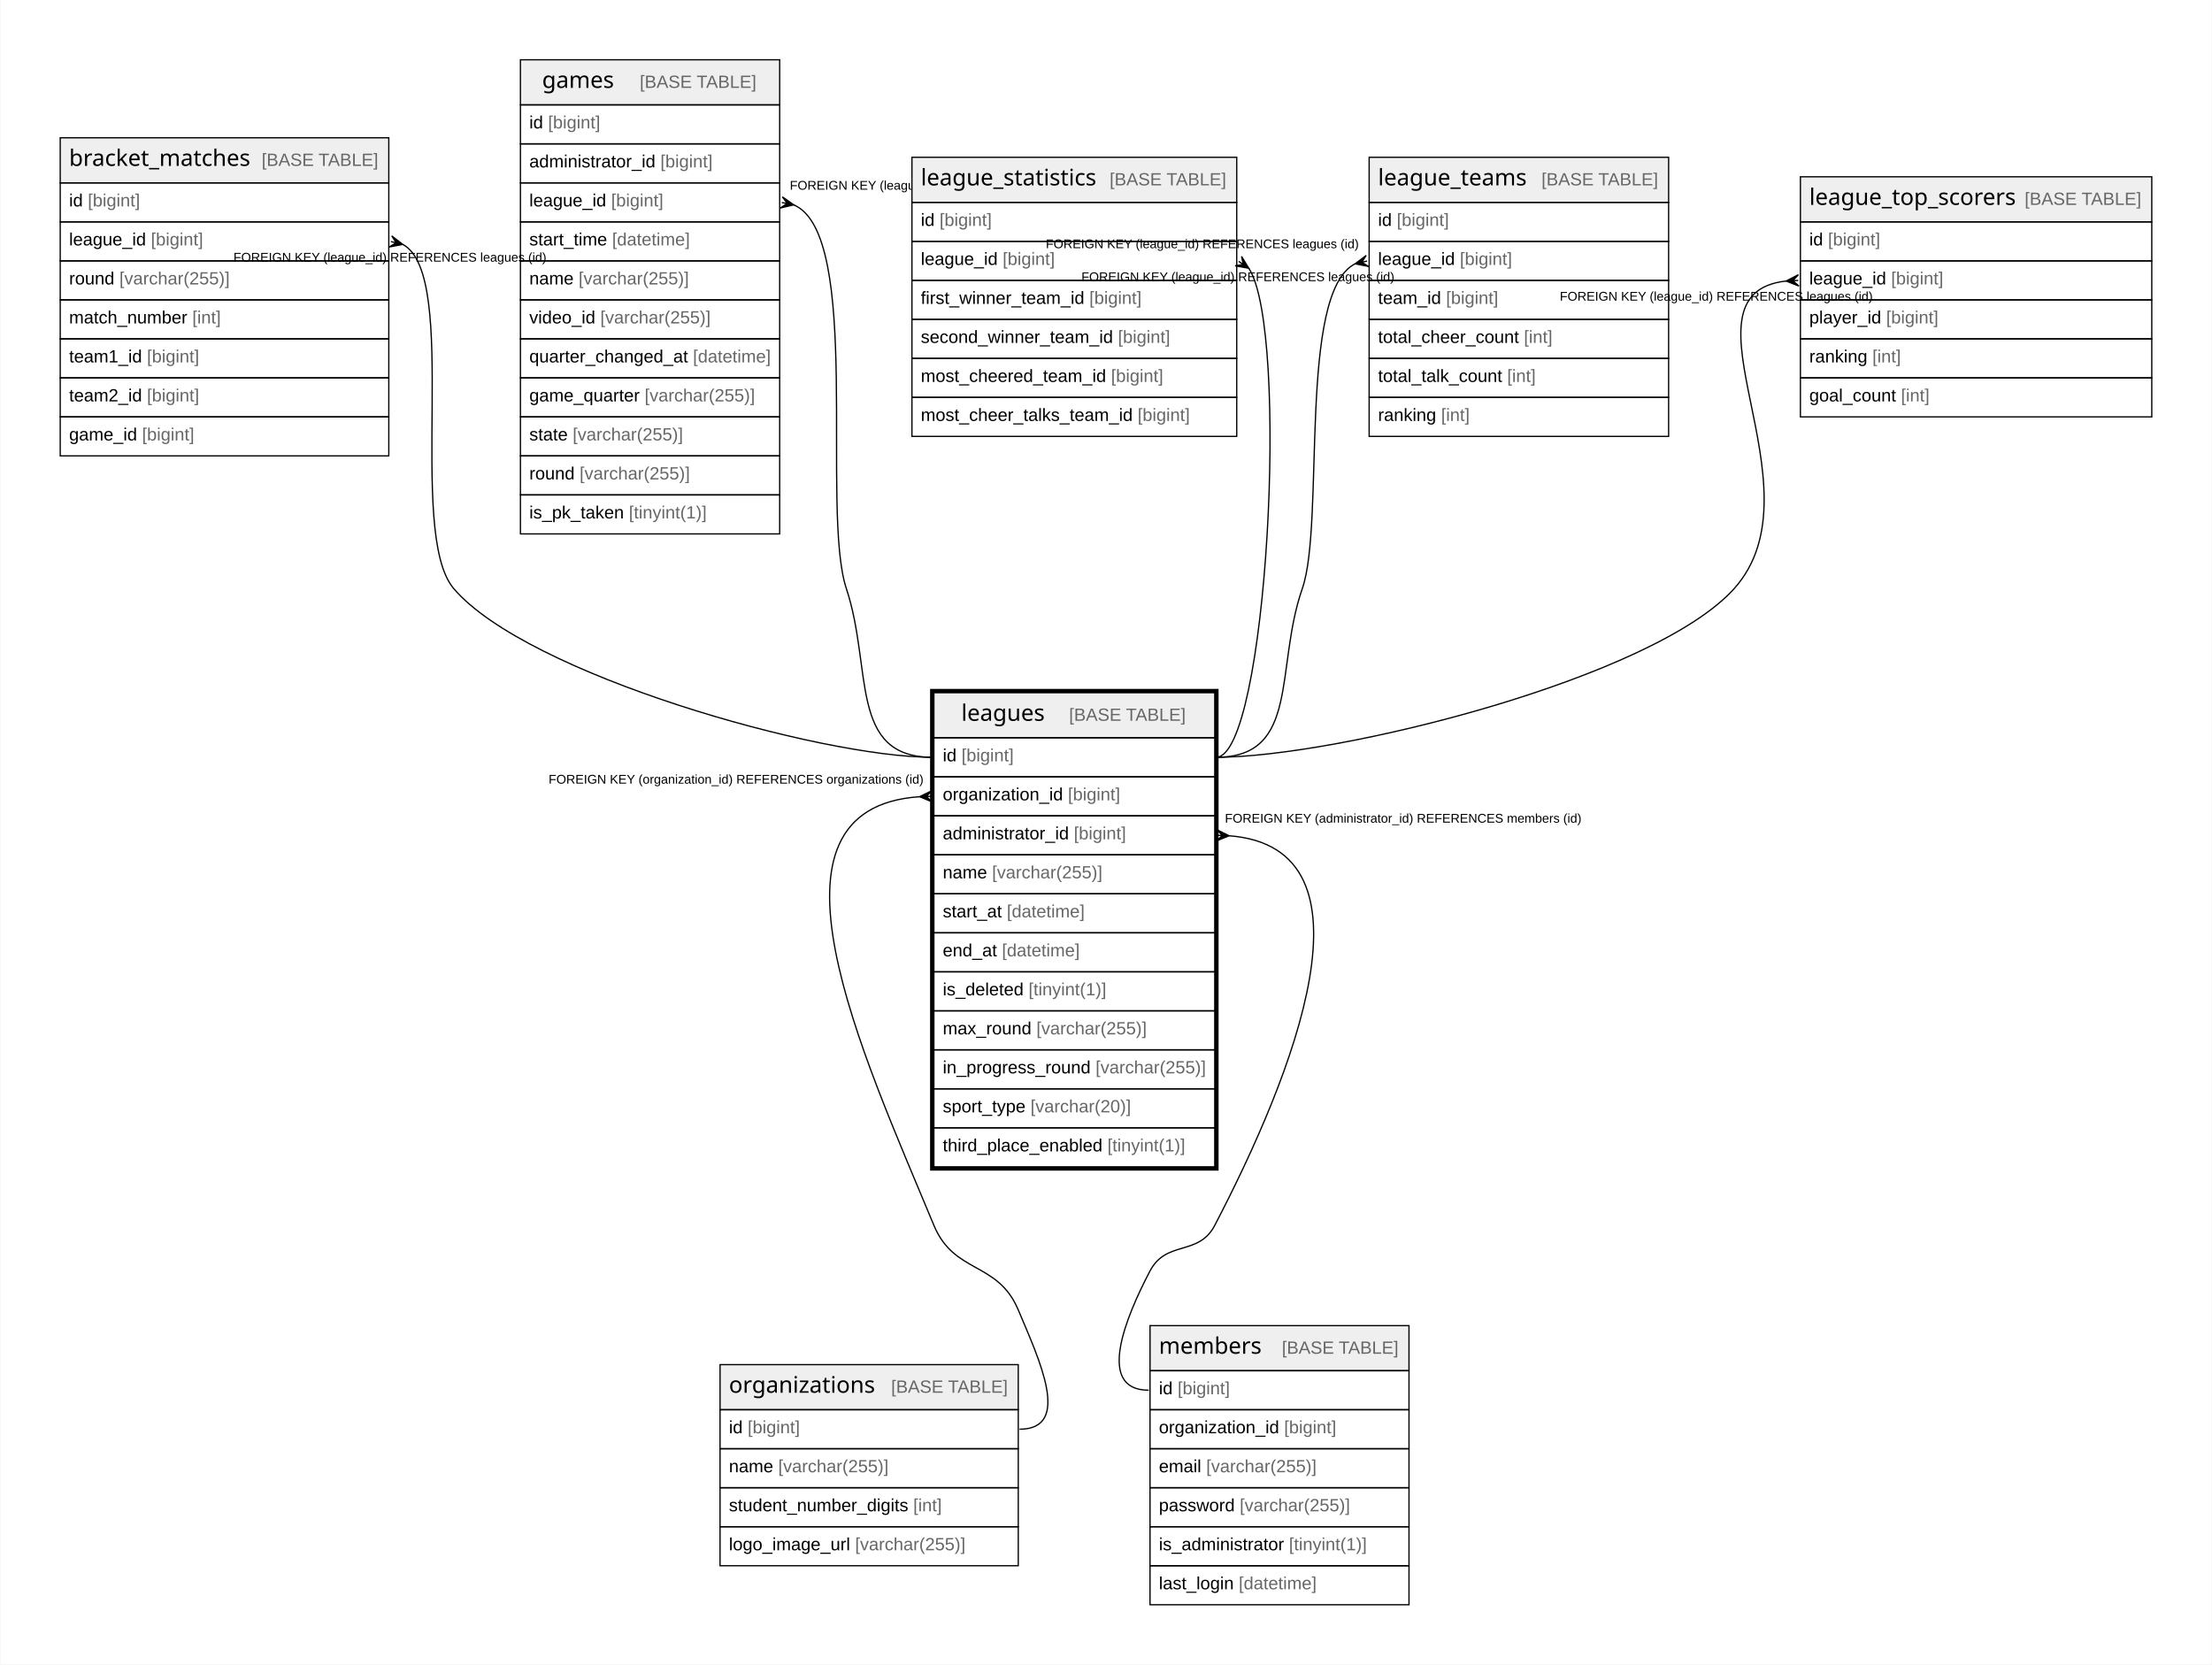
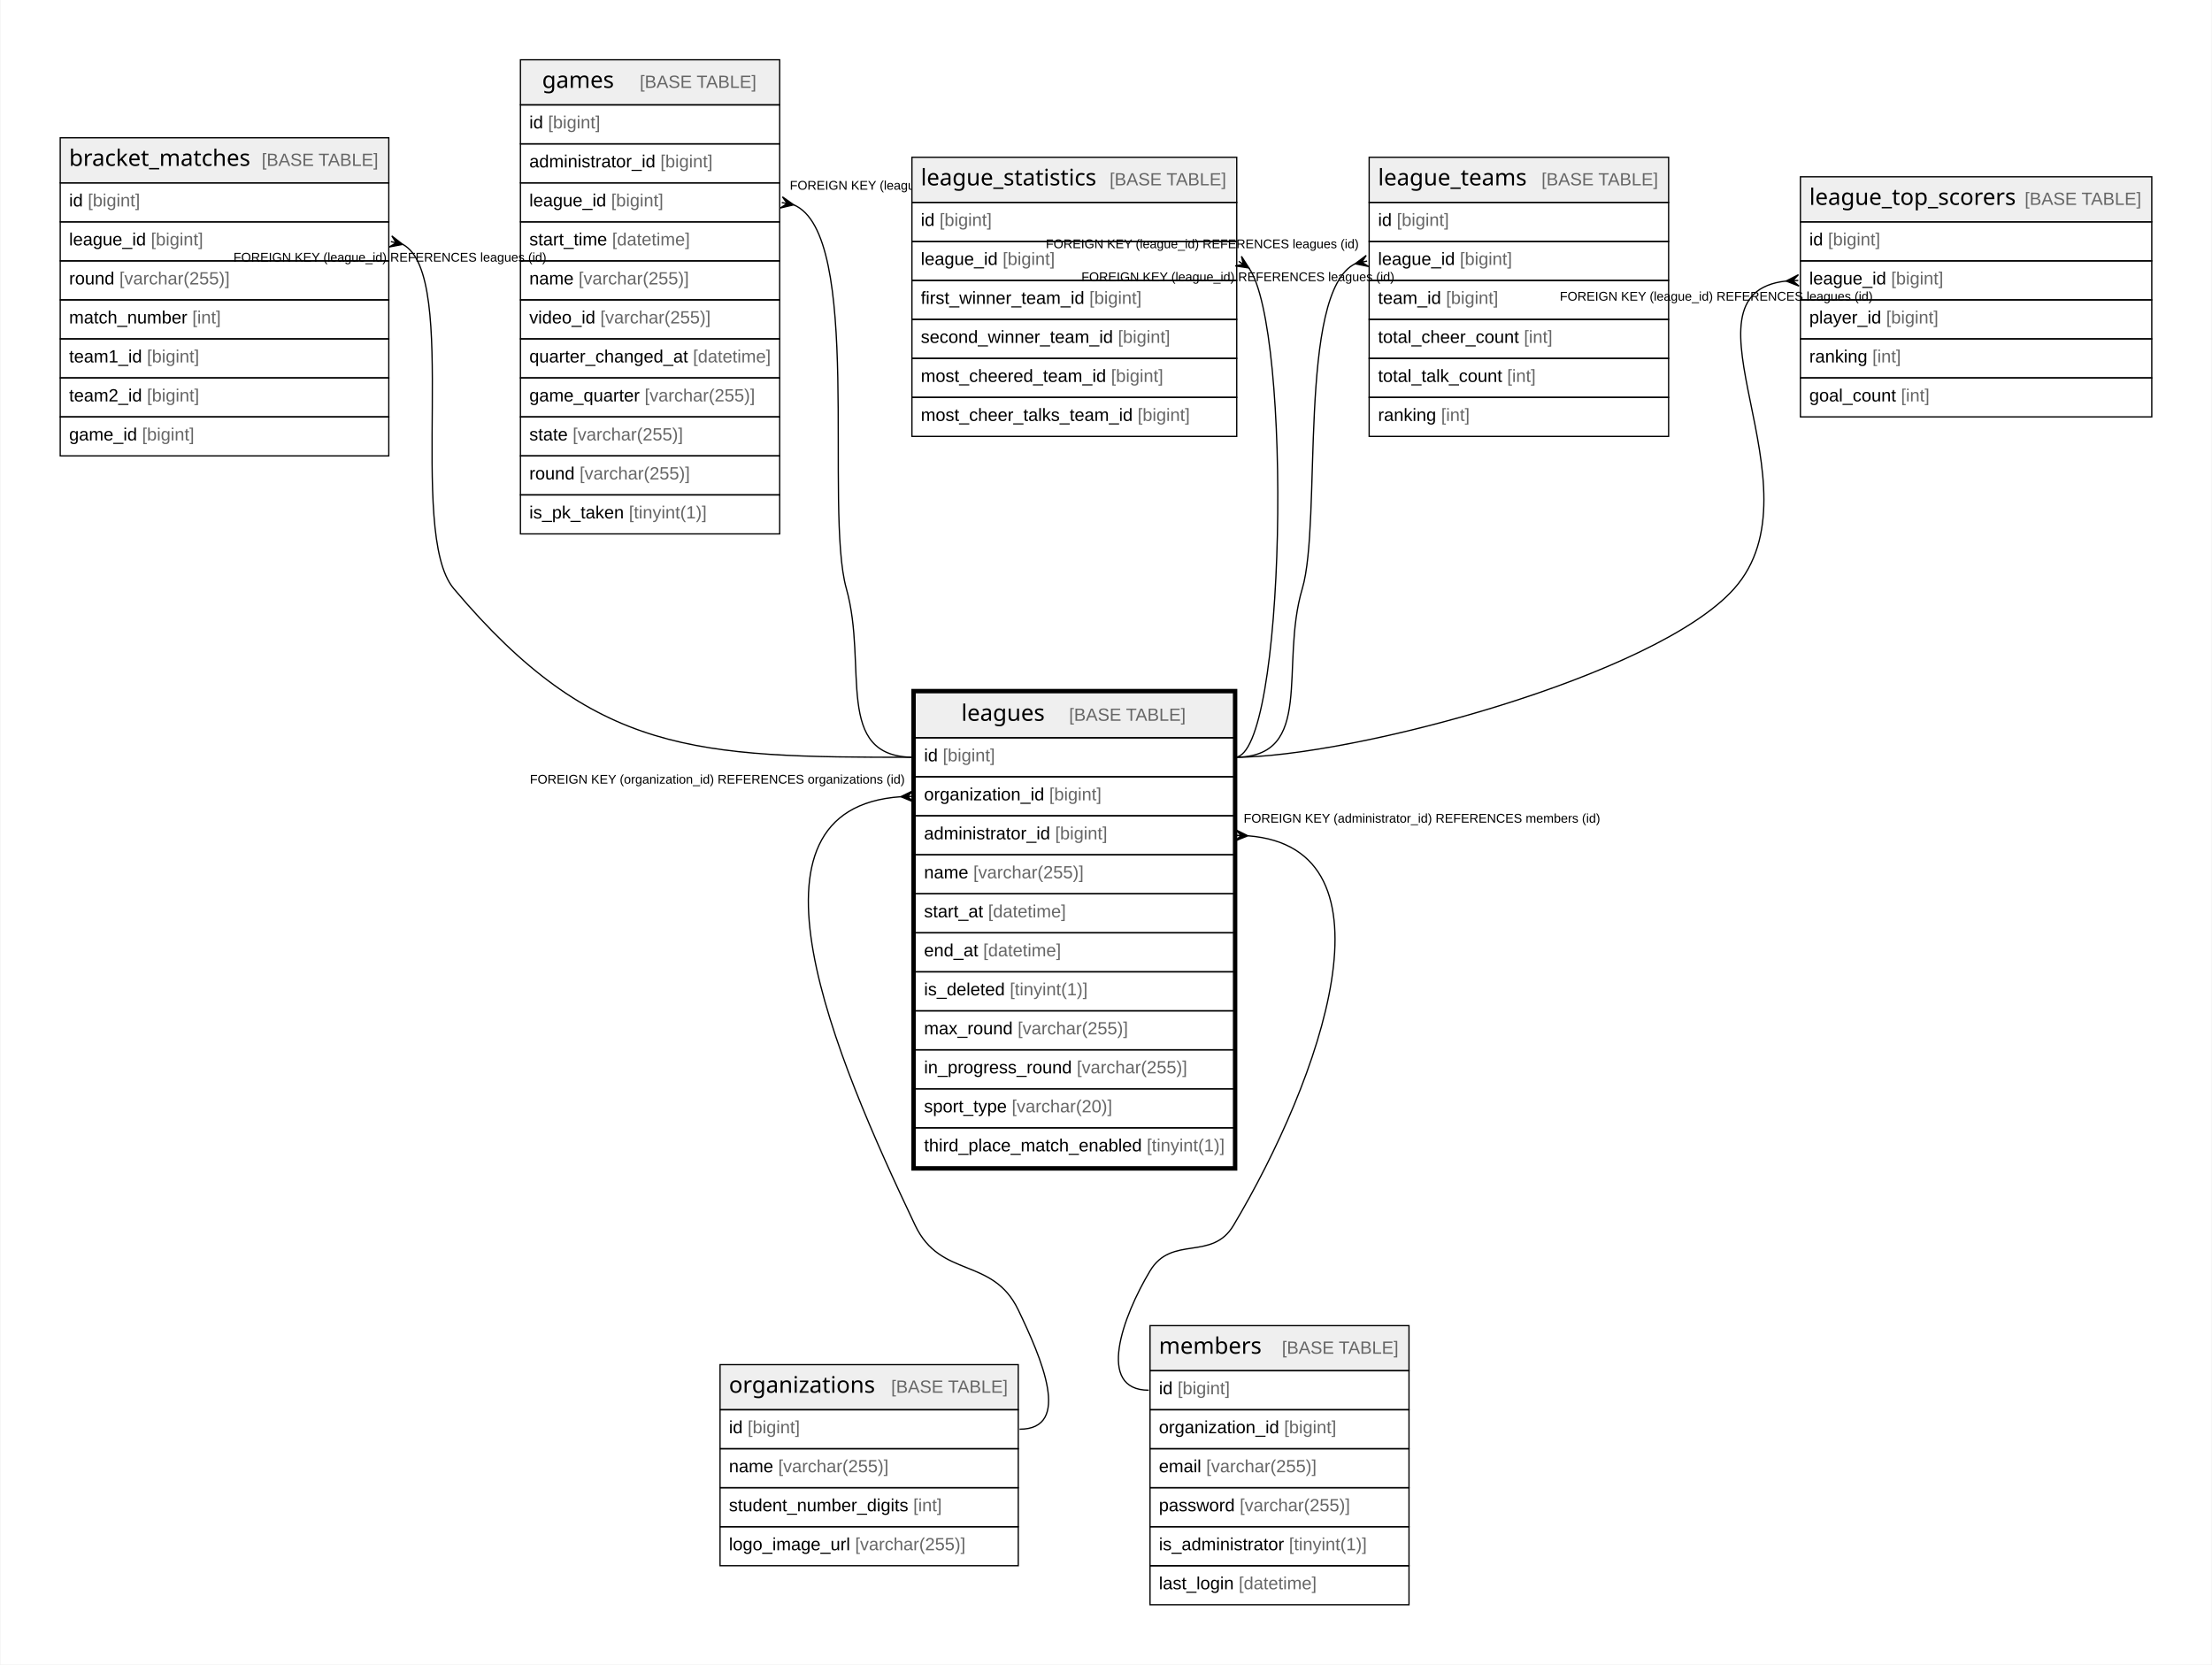
<svg xmlns="http://www.w3.org/2000/svg" width="1746pt" height="1314pt" viewBox="0.00 0.00 1745.83 1314.40">
  <g id="graph0" class="graph" transform="scale(1 1) rotate(0) translate(4 1310.4)">
    <polygon fill="white" stroke="none" points="-4,4 -4,-1310.4 1741.83,-1310.4 1741.83,4 -4,4" />
    <g id="node1" class="node">
-       <polygon fill="#efefef" stroke="none" points="733.02,-727.8 733.02,-763.4 954.8,-763.4 954.8,-727.8 733.02,-727.8" />
-       <polygon fill="none" stroke="black" points="733.02,-727.8 733.02,-763.4 954.8,-763.4 954.8,-727.8 733.02,-727.8" />
+       <polygon fill="#efefef" stroke="none" points="718.23,-727.8 718.23,-763.4 969.6,-763.4 969.6,-727.8 718.23,-727.8" />
+       <polygon fill="none" stroke="black" points="718.23,-727.8 718.23,-763.4 969.6,-763.4 969.6,-727.8 718.23,-727.8" />
      <text text-anchor="start" x="754.68" y="-741.2" font-family="Arial Bold" font-size="18.00">leagues</text>
      <text text-anchor="start" x="808.66" y="-741.2" font-family="Arial" font-size="14.00">    </text>
      <text text-anchor="start" x="839.77" y="-741.2" font-family="Arial" font-size="14.00" fill="#666666">[BASE TABLE]</text>
-       <polygon fill="none" stroke="black" points="733.02,-697 733.02,-727.8 954.8,-727.8 954.8,-697 733.02,-697" />
-       <text text-anchor="start" x="740.02" y="-709.2" font-family="Arial" font-size="14.00">id </text>
-       <text text-anchor="start" x="754.81" y="-709.2" font-family="Arial" font-size="14.00" fill="#666666">[bigint]</text>
-       <polygon fill="none" stroke="black" points="733.02,-666.2 733.02,-697 954.8,-697 954.8,-666.2 733.02,-666.2" />
-       <text text-anchor="start" x="740.02" y="-678.4" font-family="Arial" font-size="14.00">organization_id </text>
-       <text text-anchor="start" x="838.87" y="-678.4" font-family="Arial" font-size="14.00" fill="#666666">[bigint]</text>
-       <polygon fill="none" stroke="black" points="733.02,-635.4 733.02,-666.2 954.8,-666.2 954.8,-635.4 733.02,-635.4" />
-       <text text-anchor="start" x="740.02" y="-647.6" font-family="Arial" font-size="14.00">administrator_id </text>
-       <text text-anchor="start" x="843.51" y="-647.6" font-family="Arial" font-size="14.00" fill="#666666">[bigint]</text>
-       <polygon fill="none" stroke="black" points="733.02,-604.6 733.02,-635.4 954.8,-635.4 954.8,-604.6 733.02,-604.6" />
-       <text text-anchor="start" x="740.02" y="-616.8" font-family="Arial" font-size="14.00">name </text>
-       <text text-anchor="start" x="778.93" y="-616.8" font-family="Arial" font-size="14.00" fill="#666666">[varchar(255)]</text>
-       <polygon fill="none" stroke="black" points="733.02,-573.8 733.02,-604.6 954.8,-604.6 954.8,-573.8 733.02,-573.8" />
-       <text text-anchor="start" x="740.02" y="-586" font-family="Arial" font-size="14.00">start_at </text>
-       <text text-anchor="start" x="790.6" y="-586" font-family="Arial" font-size="14.00" fill="#666666">[datetime]</text>
-       <polygon fill="none" stroke="black" points="733.02,-543 733.02,-573.8 954.8,-573.8 954.8,-543 733.02,-543" />
-       <text text-anchor="start" x="740.02" y="-555.2" font-family="Arial" font-size="14.00">end_at </text>
-       <text text-anchor="start" x="786.73" y="-555.2" font-family="Arial" font-size="14.00" fill="#666666">[datetime]</text>
-       <polygon fill="none" stroke="black" points="733.02,-512.2 733.02,-543 954.8,-543 954.8,-512.2 733.02,-512.2" />
-       <text text-anchor="start" x="740.02" y="-524.4" font-family="Arial" font-size="14.00">is_deleted </text>
-       <text text-anchor="start" x="807.74" y="-524.4" font-family="Arial" font-size="14.00" fill="#666666">[tinyint(1)]</text>
-       <polygon fill="none" stroke="black" points="733.02,-481.4 733.02,-512.2 954.8,-512.2 954.8,-481.4 733.02,-481.4" />
-       <text text-anchor="start" x="740.02" y="-493.6" font-family="Arial" font-size="14.00">max_round </text>
-       <text text-anchor="start" x="813.95" y="-493.6" font-family="Arial" font-size="14.00" fill="#666666">[varchar(255)]</text>
-       <polygon fill="none" stroke="black" points="733.02,-450.6 733.02,-481.4 954.8,-481.4 954.8,-450.6 733.02,-450.6" />
-       <text text-anchor="start" x="740.02" y="-462.8" font-family="Arial" font-size="14.00">in_progress_round </text>
-       <text text-anchor="start" x="860.66" y="-462.8" font-family="Arial" font-size="14.00" fill="#666666">[varchar(255)]</text>
-       <polygon fill="none" stroke="black" points="733.02,-419.8 733.02,-450.6 954.8,-450.6 954.8,-419.8 733.02,-419.8" />
-       <text text-anchor="start" x="740.02" y="-432" font-family="Arial" font-size="14.00">sport_type </text>
-       <text text-anchor="start" x="809.29" y="-432" font-family="Arial" font-size="14.00" fill="#666666">[varchar(20)]</text>
-       <polygon fill="none" stroke="black" points="733.02,-389 733.02,-419.8 954.8,-419.8 954.8,-389 733.02,-389" />
-       <text text-anchor="start" x="740.02" y="-401.2" font-family="Arial" font-size="14.00">third_place_enabled </text>
-       <text text-anchor="start" x="870.02" y="-401.2" font-family="Arial" font-size="14.00" fill="#666666">[tinyint(1)]</text>
-       <polygon fill="none" stroke="black" stroke-width="3" points="731.52,-387.5 731.52,-764.9 956.3,-764.9 956.3,-387.5 731.52,-387.5" />
+       <polygon fill="none" stroke="black" points="718.23,-697 718.23,-727.8 969.6,-727.8 969.6,-697 718.23,-697" />
+       <text text-anchor="start" x="725.23" y="-709.2" font-family="Arial" font-size="14.00">id </text>
+       <text text-anchor="start" x="740.02" y="-709.2" font-family="Arial" font-size="14.00" fill="#666666">[bigint]</text>
+       <polygon fill="none" stroke="black" points="718.23,-666.2 718.23,-697 969.6,-697 969.6,-666.2 718.23,-666.2" />
+       <text text-anchor="start" x="725.23" y="-678.4" font-family="Arial" font-size="14.00">organization_id </text>
+       <text text-anchor="start" x="824.08" y="-678.4" font-family="Arial" font-size="14.00" fill="#666666">[bigint]</text>
+       <polygon fill="none" stroke="black" points="718.23,-635.4 718.23,-666.2 969.6,-666.2 969.6,-635.4 718.23,-635.4" />
+       <text text-anchor="start" x="725.23" y="-647.6" font-family="Arial" font-size="14.00">administrator_id </text>
+       <text text-anchor="start" x="828.72" y="-647.6" font-family="Arial" font-size="14.00" fill="#666666">[bigint]</text>
+       <polygon fill="none" stroke="black" points="718.23,-604.6 718.23,-635.4 969.6,-635.4 969.6,-604.6 718.23,-604.6" />
+       <text text-anchor="start" x="725.23" y="-616.8" font-family="Arial" font-size="14.00">name </text>
+       <text text-anchor="start" x="764.14" y="-616.8" font-family="Arial" font-size="14.00" fill="#666666">[varchar(255)]</text>
+       <polygon fill="none" stroke="black" points="718.23,-573.8 718.23,-604.6 969.6,-604.6 969.6,-573.8 718.23,-573.8" />
+       <text text-anchor="start" x="725.23" y="-586" font-family="Arial" font-size="14.00">start_at </text>
+       <text text-anchor="start" x="775.81" y="-586" font-family="Arial" font-size="14.00" fill="#666666">[datetime]</text>
+       <polygon fill="none" stroke="black" points="718.23,-543 718.23,-573.8 969.6,-573.8 969.6,-543 718.23,-543" />
+       <text text-anchor="start" x="725.23" y="-555.2" font-family="Arial" font-size="14.00">end_at </text>
+       <text text-anchor="start" x="771.94" y="-555.2" font-family="Arial" font-size="14.00" fill="#666666">[datetime]</text>
+       <polygon fill="none" stroke="black" points="718.23,-512.2 718.23,-543 969.6,-543 969.6,-512.2 718.23,-512.2" />
+       <text text-anchor="start" x="725.23" y="-524.4" font-family="Arial" font-size="14.00">is_deleted </text>
+       <text text-anchor="start" x="792.95" y="-524.4" font-family="Arial" font-size="14.00" fill="#666666">[tinyint(1)]</text>
+       <polygon fill="none" stroke="black" points="718.23,-481.4 718.23,-512.2 969.6,-512.2 969.6,-481.4 718.23,-481.4" />
+       <text text-anchor="start" x="725.23" y="-493.6" font-family="Arial" font-size="14.00">max_round </text>
+       <text text-anchor="start" x="799.16" y="-493.6" font-family="Arial" font-size="14.00" fill="#666666">[varchar(255)]</text>
+       <polygon fill="none" stroke="black" points="718.23,-450.6 718.23,-481.4 969.6,-481.4 969.6,-450.6 718.23,-450.6" />
+       <text text-anchor="start" x="725.23" y="-462.8" font-family="Arial" font-size="14.00">in_progress_round </text>
+       <text text-anchor="start" x="845.87" y="-462.8" font-family="Arial" font-size="14.00" fill="#666666">[varchar(255)]</text>
+       <polygon fill="none" stroke="black" points="718.23,-419.8 718.23,-450.6 969.6,-450.6 969.6,-419.8 718.23,-419.8" />
+       <text text-anchor="start" x="725.23" y="-432" font-family="Arial" font-size="14.00">sport_type </text>
+       <text text-anchor="start" x="794.49" y="-432" font-family="Arial" font-size="14.00" fill="#666666">[varchar(20)]</text>
+       <polygon fill="none" stroke="black" points="718.23,-389 718.23,-419.8 969.6,-419.8 969.6,-389 718.23,-389" />
+       <text text-anchor="start" x="725.23" y="-401.2" font-family="Arial" font-size="14.00">third_place_match_enabled </text>
+       <text text-anchor="start" x="901.13" y="-401.2" font-family="Arial" font-size="14.00" fill="#666666">[tinyint(1)]</text>
+       <polygon fill="none" stroke="black" stroke-width="3" points="716.73,-387.5 716.73,-764.9 971.1,-764.9 971.1,-387.5 716.73,-387.5" />
    </g>
    <g id="node7" class="node">
      <polygon fill="#efefef" stroke="none" points="564.18,-197.2 564.18,-232.8 799.64,-232.8 799.64,-197.2 564.18,-197.2" />
      <polygon fill="none" stroke="black" points="564.18,-197.2 564.18,-232.8 799.64,-232.8 799.64,-197.2 564.18,-197.2" />
      <text text-anchor="start" x="571.18" y="-210.6" font-family="Arial Bold" font-size="18.00">organizations</text>
      <text text-anchor="start" x="668.15" y="-210.6" font-family="Arial" font-size="14.00">    </text>
      <text text-anchor="start" x="699.27" y="-210.6" font-family="Arial" font-size="14.00" fill="#666666">[BASE TABLE]</text>
      <polygon fill="none" stroke="black" points="564.18,-166.4 564.18,-197.2 799.64,-197.2 799.64,-166.4 564.18,-166.4" />
      <text text-anchor="start" x="571.18" y="-178.6" font-family="Arial" font-size="14.00">id </text>
      <text text-anchor="start" x="585.97" y="-178.6" font-family="Arial" font-size="14.00" fill="#666666">[bigint]</text>
      <polygon fill="none" stroke="black" points="564.18,-135.6 564.18,-166.4 799.64,-166.4 799.64,-135.6 564.18,-135.6" />
      <text text-anchor="start" x="571.18" y="-147.8" font-family="Arial" font-size="14.00">name </text>
      <text text-anchor="start" x="610.09" y="-147.8" font-family="Arial" font-size="14.00" fill="#666666">[varchar(255)]</text>
      <polygon fill="none" stroke="black" points="564.18,-104.8 564.18,-135.6 799.64,-135.6 799.64,-104.8 564.18,-104.8" />
      <text text-anchor="start" x="571.18" y="-117" font-family="Arial" font-size="14.00">student_number_digits </text>
      <text text-anchor="start" x="716.72" y="-117" font-family="Arial" font-size="14.00" fill="#666666">[int]</text>
      <polygon fill="none" stroke="black" points="564.18,-74 564.18,-104.8 799.64,-104.8 799.64,-74 564.18,-74" />
      <text text-anchor="start" x="571.18" y="-86.2" font-family="Arial" font-size="14.00">logo_image_url </text>
      <text text-anchor="start" x="670.8" y="-86.2" font-family="Arial" font-size="14.00" fill="#666666">[varchar(255)]</text>
    </g>
    <g id="edge6" class="edge">
-       <path fill="none" stroke="black" d="M721.84,-681.27C585.82,-672.27 676.64,-478.61 733.02,-342.8 749.1,-304.08 783.42,-314.66 799.64,-276 815.84,-237.39 842.51,-181.8 800.64,-181.8" />
-       <polygon fill="black" stroke="black" points="721.7,-681.27 731.55,-686.09 727.03,-681.44 731.36,-681.58 731.36,-681.58 731.36,-681.58 727.03,-681.44 731.83,-677.09 721.7,-681.27" />
-       <text text-anchor="start" x="428.81" y="-691.6" font-family="Arial" font-size="10.00">FOREIGN KEY (organization_id) REFERENCES organizations (id)</text>
+       <path fill="none" stroke="black" d="M707.03,-681.27C570.72,-672.13 655.16,-475.64 718.23,-342.8 738.31,-300.52 779.41,-318.2 799.64,-276 817.75,-238.25 842.51,-181.8 800.64,-181.8" />
+       <polygon fill="black" stroke="black" points="706.9,-681.27 716.75,-686.09 712.23,-681.44 716.56,-681.58 716.56,-681.58 716.56,-681.58 712.23,-681.44 717.04,-677.09 706.9,-681.27" />
+       <text text-anchor="start" x="414.02" y="-691.6" font-family="Arial" font-size="10.00">FOREIGN KEY (organization_id) REFERENCES organizations (id)</text>
    </g>
    <g id="node8" class="node">
      <polygon fill="#efefef" stroke="none" points="903.68,-228 903.68,-263.6 1108.15,-263.6 1108.15,-228 903.68,-228" />
      <polygon fill="none" stroke="black" points="903.68,-228 903.68,-263.6 1108.15,-263.6 1108.15,-228 903.68,-228" />
      <text text-anchor="start" x="910.68" y="-241.4" font-family="Arial Bold" font-size="18.00">members</text>
      <text text-anchor="start" x="976.66" y="-241.4" font-family="Arial" font-size="14.00">    </text>
      <text text-anchor="start" x="1007.78" y="-241.4" font-family="Arial" font-size="14.00" fill="#666666">[BASE TABLE]</text>
      <polygon fill="none" stroke="black" points="903.68,-197.2 903.68,-228 1108.15,-228 1108.15,-197.2 903.68,-197.2" />
      <text text-anchor="start" x="910.68" y="-209.4" font-family="Arial" font-size="14.00">id </text>
      <text text-anchor="start" x="925.47" y="-209.4" font-family="Arial" font-size="14.00" fill="#666666">[bigint]</text>
      <polygon fill="none" stroke="black" points="903.68,-166.4 903.68,-197.2 1108.15,-197.2 1108.15,-166.4 903.68,-166.4" />
      <text text-anchor="start" x="910.68" y="-178.6" font-family="Arial" font-size="14.00">organization_id </text>
      <text text-anchor="start" x="1009.53" y="-178.6" font-family="Arial" font-size="14.00" fill="#666666">[bigint]</text>
      <polygon fill="none" stroke="black" points="903.68,-135.6 903.68,-166.4 1108.15,-166.4 1108.15,-135.6 903.68,-135.6" />
      <text text-anchor="start" x="910.68" y="-147.8" font-family="Arial" font-size="14.00">email </text>
      <text text-anchor="start" x="948.02" y="-147.8" font-family="Arial" font-size="14.00" fill="#666666">[varchar(255)]</text>
      <polygon fill="none" stroke="black" points="903.68,-104.8 903.68,-135.6 1108.15,-135.6 1108.15,-104.8 903.68,-104.8" />
      <text text-anchor="start" x="910.68" y="-117" font-family="Arial" font-size="14.00">password </text>
      <text text-anchor="start" x="974.49" y="-117" font-family="Arial" font-size="14.00" fill="#666666">[varchar(255)]</text>
      <polygon fill="none" stroke="black" points="903.68,-74 903.68,-104.8 1108.15,-104.8 1108.15,-74 903.68,-74" />
      <text text-anchor="start" x="910.68" y="-86.2" font-family="Arial" font-size="14.00">is_administrator </text>
      <text text-anchor="start" x="1013.38" y="-86.2" font-family="Arial" font-size="14.00" fill="#666666">[tinyint(1)]</text>
      <polygon fill="none" stroke="black" points="903.68,-43.2 903.68,-74 1108.15,-74 1108.15,-43.2 903.68,-43.2" />
      <text text-anchor="start" x="910.68" y="-55.4" font-family="Arial" font-size="14.00">last_login </text>
      <text text-anchor="start" x="973.72" y="-55.4" font-family="Arial" font-size="14.00" fill="#666666">[datetime]</text>
    </g>
    <g id="edge7" class="edge">
-       <path fill="none" stroke="black" d="M966.19,-650.42C1088.76,-641.01 1016.38,-461 954.8,-342.8 941.96,-318.15 916.61,-331.4 903.68,-306.8 884.2,-269.74 860.81,-212.6 902.68,-212.6" />
-       <polygon fill="black" stroke="black" points="966.13,-650.42 955.97,-646.29 960.8,-650.62 956.47,-650.78 956.47,-650.78 956.47,-650.78 960.8,-650.62 956.3,-655.28 966.13,-650.42" />
-       <text text-anchor="start" x="962.8" y="-660.8" font-family="Arial" font-size="10.00">FOREIGN KEY (administrator_id) REFERENCES members (id)</text>
+       <path fill="none" stroke="black" d="M981,-650.41C1103.91,-640.81 1037.79,-457.32 969.6,-342.8 952.52,-314.12 920.86,-335.42 903.68,-306.8 882.13,-270.91 860.81,-212.6 902.68,-212.6" />
+       <polygon fill="black" stroke="black" points="980.92,-650.41 970.76,-646.29 975.59,-650.61 971.26,-650.77 971.26,-650.77 971.26,-650.77 975.59,-650.61 971.1,-655.28 980.92,-650.41" />
+       <text text-anchor="start" x="977.6" y="-660.8" font-family="Arial" font-size="10.00">FOREIGN KEY (administrator_id) REFERENCES members (id)</text>
    </g>
    <g id="node2" class="node">
      <polygon fill="#efefef" stroke="none" points="43.2,-1166 43.2,-1201.6 302.63,-1201.6 302.63,-1166 43.2,-1166" />
      <polygon fill="none" stroke="black" points="43.2,-1166 43.2,-1201.6 302.63,-1201.6 302.63,-1166 43.2,-1166" />
      <text text-anchor="start" x="50.2" y="-1179.4" font-family="Arial Bold" font-size="18.00">bracket_matches</text>
      <text text-anchor="start" x="171.14" y="-1179.4" font-family="Arial" font-size="14.00">    </text>
      <text text-anchor="start" x="202.25" y="-1179.4" font-family="Arial" font-size="14.00" fill="#666666">[BASE TABLE]</text>
      <polygon fill="none" stroke="black" points="43.2,-1135.2 43.2,-1166 302.63,-1166 302.63,-1135.2 43.2,-1135.2" />
      <text text-anchor="start" x="50.2" y="-1147.4" font-family="Arial" font-size="14.00">id </text>
      <text text-anchor="start" x="64.99" y="-1147.4" font-family="Arial" font-size="14.00" fill="#666666">[bigint]</text>
      <polygon fill="none" stroke="black" points="43.2,-1104.4 43.2,-1135.2 302.63,-1135.2 302.63,-1104.4 43.2,-1104.4" />
      <text text-anchor="start" x="50.2" y="-1116.6" font-family="Arial" font-size="14.00">league_id </text>
      <text text-anchor="start" x="114.81" y="-1116.6" font-family="Arial" font-size="14.00" fill="#666666">[bigint]</text>
      <polygon fill="none" stroke="black" points="43.2,-1073.6 43.2,-1104.4 302.63,-1104.4 302.63,-1073.6 43.2,-1073.6" />
      <text text-anchor="start" x="50.2" y="-1085.8" font-family="Arial" font-size="14.00">round </text>
      <text text-anchor="start" x="89.9" y="-1085.8" font-family="Arial" font-size="14.00" fill="#666666">[varchar(255)]</text>
      <polygon fill="none" stroke="black" points="43.2,-1042.8 43.2,-1073.6 302.63,-1073.6 302.63,-1042.8 43.2,-1042.8" />
      <text text-anchor="start" x="50.2" y="-1055" font-family="Arial" font-size="14.00">match_number </text>
      <text text-anchor="start" x="147.47" y="-1055" font-family="Arial" font-size="14.00" fill="#666666">[int]</text>
      <polygon fill="none" stroke="black" points="43.2,-1012 43.2,-1042.8 302.63,-1042.8 302.63,-1012 43.2,-1012" />
      <text text-anchor="start" x="50.2" y="-1024.2" font-family="Arial" font-size="14.00">team1_id </text>
      <text text-anchor="start" x="111.68" y="-1024.2" font-family="Arial" font-size="14.00" fill="#666666">[bigint]</text>
      <polygon fill="none" stroke="black" points="43.2,-981.2 43.2,-1012 302.63,-1012 302.63,-981.2 43.2,-981.2" />
      <text text-anchor="start" x="50.2" y="-993.4" font-family="Arial" font-size="14.00">team2_id </text>
      <text text-anchor="start" x="111.68" y="-993.4" font-family="Arial" font-size="14.00" fill="#666666">[bigint]</text>
      <polygon fill="none" stroke="black" points="43.2,-950.4 43.2,-981.2 302.63,-981.2 302.63,-950.4 43.2,-950.4" />
      <text text-anchor="start" x="50.2" y="-962.6" font-family="Arial" font-size="14.00">game_id </text>
      <text text-anchor="start" x="107.79" y="-962.6" font-family="Arial" font-size="14.00" fill="#666666">[bigint]</text>
    </g>
    <g id="edge1" class="edge">
-       <path fill="none" stroke="black" d="M313.67,-1117.39C359.63,-1092.96 316.12,-889.86 353.91,-845.6 411.76,-777.85 642.94,-712.4 732.02,-712.4" />
-       <polygon fill="black" stroke="black" points="313.68,-1117.39 302.9,-1115.35 308.49,-1118.63 304.28,-1119.64 304.28,-1119.64 304.28,-1119.64 308.49,-1118.63 305,-1124.1 313.68,-1117.39" />
+       <path fill="none" stroke="black" d="M313.68,-1117.4C359.66,-1092.99 316.4,-890.1 353.91,-845.6 464.76,-714.1 545.25,-712.4 717.23,-712.4" />
+       <polygon fill="black" stroke="black" points="313.68,-1117.4 302.9,-1115.35 308.49,-1118.64 304.28,-1119.64 304.28,-1119.64 304.28,-1119.64 308.49,-1118.64 305,-1124.1 313.68,-1117.4" />
      <text text-anchor="start" x="179.97" y="-1103.8" font-family="Arial" font-size="10.00">FOREIGN KEY (league_id) REFERENCES leagues (id)</text>
    </g>
    <g id="node3" class="node">
      <polygon fill="#efefef" stroke="none" points="406.57,-1227.6 406.57,-1263.2 611.26,-1263.2 611.26,-1227.6 406.57,-1227.6" />
      <polygon fill="none" stroke="black" points="406.57,-1227.6 406.57,-1263.2 611.26,-1263.2 611.26,-1227.6 406.57,-1227.6" />
      <text text-anchor="start" x="423.68" y="-1241" font-family="Arial Bold" font-size="18.00">games</text>
      <text text-anchor="start" x="469.66" y="-1241" font-family="Arial" font-size="14.00">    </text>
      <text text-anchor="start" x="500.78" y="-1241" font-family="Arial" font-size="14.00" fill="#666666">[BASE TABLE]</text>
      <polygon fill="none" stroke="black" points="406.57,-1196.8 406.57,-1227.6 611.26,-1227.6 611.26,-1196.8 406.57,-1196.8" />
      <text text-anchor="start" x="413.57" y="-1209" font-family="Arial" font-size="14.00">id </text>
      <text text-anchor="start" x="428.36" y="-1209" font-family="Arial" font-size="14.00" fill="#666666">[bigint]</text>
      <polygon fill="none" stroke="black" points="406.57,-1166 406.57,-1196.8 611.26,-1196.8 611.26,-1166 406.57,-1166" />
      <text text-anchor="start" x="413.57" y="-1178.2" font-family="Arial" font-size="14.00">administrator_id </text>
      <text text-anchor="start" x="517.06" y="-1178.2" font-family="Arial" font-size="14.00" fill="#666666">[bigint]</text>
      <polygon fill="none" stroke="black" points="406.57,-1135.2 406.57,-1166 611.26,-1166 611.26,-1135.2 406.57,-1135.2" />
      <text text-anchor="start" x="413.57" y="-1147.4" font-family="Arial" font-size="14.00">league_id </text>
      <text text-anchor="start" x="478.18" y="-1147.4" font-family="Arial" font-size="14.00" fill="#666666">[bigint]</text>
      <polygon fill="none" stroke="black" points="406.57,-1104.4 406.57,-1135.2 611.26,-1135.2 611.26,-1104.4 406.57,-1104.4" />
      <text text-anchor="start" x="413.57" y="-1116.6" font-family="Arial" font-size="14.00">start_time </text>
      <text text-anchor="start" x="478.92" y="-1116.6" font-family="Arial" font-size="14.00" fill="#666666">[datetime]</text>
      <polygon fill="none" stroke="black" points="406.57,-1073.6 406.57,-1104.4 611.26,-1104.4 611.26,-1073.6 406.57,-1073.6" />
      <text text-anchor="start" x="413.57" y="-1085.8" font-family="Arial" font-size="14.00">name </text>
      <text text-anchor="start" x="452.48" y="-1085.8" font-family="Arial" font-size="14.00" fill="#666666">[varchar(255)]</text>
      <polygon fill="none" stroke="black" points="406.57,-1042.8 406.57,-1073.6 611.26,-1073.6 611.26,-1042.8 406.57,-1042.8" />
      <text text-anchor="start" x="413.57" y="-1055" font-family="Arial" font-size="14.00">video_id </text>
      <text text-anchor="start" x="469.61" y="-1055" font-family="Arial" font-size="14.00" fill="#666666">[varchar(255)]</text>
      <polygon fill="none" stroke="black" points="406.57,-1012 406.57,-1042.8 611.26,-1042.8 611.26,-1012 406.57,-1012" />
      <text text-anchor="start" x="413.57" y="-1024.2" font-family="Arial" font-size="14.00">quarter_changed_at </text>
      <text text-anchor="start" x="542.78" y="-1024.2" font-family="Arial" font-size="14.00" fill="#666666">[datetime]</text>
      <polygon fill="none" stroke="black" points="406.57,-981.2 406.57,-1012 611.26,-1012 611.26,-981.2 406.57,-981.2" />
      <text text-anchor="start" x="413.57" y="-993.4" font-family="Arial" font-size="14.00">game_quarter </text>
      <text text-anchor="start" x="504.62" y="-993.4" font-family="Arial" font-size="14.00" fill="#666666">[varchar(255)]</text>
      <polygon fill="none" stroke="black" points="406.57,-950.4 406.57,-981.2 611.26,-981.2 611.26,-950.4 406.57,-950.4" />
      <text text-anchor="start" x="413.57" y="-962.6" font-family="Arial" font-size="14.00">state </text>
      <text text-anchor="start" x="447.81" y="-962.6" font-family="Arial" font-size="14.00" fill="#666666">[varchar(255)]</text>
      <polygon fill="none" stroke="black" points="406.57,-919.6 406.57,-950.4 611.26,-950.4 611.26,-919.6 406.57,-919.6" />
      <text text-anchor="start" x="413.57" y="-931.8" font-family="Arial" font-size="14.00">round </text>
      <text text-anchor="start" x="453.27" y="-931.8" font-family="Arial" font-size="14.00" fill="#666666">[varchar(255)]</text>
      <polygon fill="none" stroke="black" points="406.57,-888.8 406.57,-919.6 611.26,-919.6 611.26,-888.8 406.57,-888.8" />
      <text text-anchor="start" x="413.57" y="-901" font-family="Arial" font-size="14.00">is_pk_taken </text>
      <text text-anchor="start" x="492.18" y="-901" font-family="Arial" font-size="14.00" fill="#666666">[tinyint(1)]</text>
    </g>
    <g id="edge2" class="edge">
-       <path fill="none" stroke="black" d="M622.26,-1148.66C677.08,-1125.8 643.42,-907.41 663.91,-845.6 684.84,-782.49 665.53,-712.4 732.02,-712.4" />
-       <polygon fill="black" stroke="black" points="622.4,-1148.63 611.73,-1146.12 617.17,-1149.65 612.91,-1150.47 612.91,-1150.47 612.91,-1150.47 617.17,-1149.65 613.44,-1154.95 622.4,-1148.63" />
+       <path fill="none" stroke="black" d="M622.28,-1148.67C677.39,-1125.89 646.28,-908.28 663.91,-845.6 681.18,-784.22 653.46,-712.4 717.23,-712.4" />
+       <polygon fill="black" stroke="black" points="622.41,-1148.64 611.73,-1146.12 617.17,-1149.65 612.91,-1150.47 612.91,-1150.47 612.91,-1150.47 617.17,-1149.65 613.44,-1154.96 622.41,-1148.64" />
      <text text-anchor="start" x="619.26" y="-1160.6" font-family="Arial" font-size="10.00">FOREIGN KEY (league_id) REFERENCES leagues (id)</text>
    </g>
    <g id="node4" class="node">
      <polygon fill="#efefef" stroke="none" points="715.69,-1150.6 715.69,-1186.2 972.14,-1186.2 972.14,-1150.6 715.69,-1150.6" />
      <polygon fill="none" stroke="black" points="715.69,-1150.6 715.69,-1186.2 972.14,-1186.2 972.14,-1150.6 715.69,-1150.6" />
      <text text-anchor="start" x="722.69" y="-1164" font-family="Arial Bold" font-size="18.00">league_statistics</text>
      <text text-anchor="start" x="840.65" y="-1164" font-family="Arial" font-size="14.00">    </text>
      <text text-anchor="start" x="871.77" y="-1164" font-family="Arial" font-size="14.00" fill="#666666">[BASE TABLE]</text>
      <polygon fill="none" stroke="black" points="715.69,-1119.8 715.69,-1150.6 972.14,-1150.6 972.14,-1119.8 715.69,-1119.8" />
      <text text-anchor="start" x="722.69" y="-1132" font-family="Arial" font-size="14.00">id </text>
      <text text-anchor="start" x="737.47" y="-1132" font-family="Arial" font-size="14.00" fill="#666666">[bigint]</text>
      <polygon fill="none" stroke="black" points="715.69,-1089 715.69,-1119.8 972.14,-1119.8 972.14,-1089 715.69,-1089" />
      <text text-anchor="start" x="722.69" y="-1101.2" font-family="Arial" font-size="14.00">league_id </text>
      <text text-anchor="start" x="787.3" y="-1101.2" font-family="Arial" font-size="14.00" fill="#666666">[bigint]</text>
      <polygon fill="none" stroke="black" points="715.69,-1058.2 715.69,-1089 972.14,-1089 972.14,-1058.2 715.69,-1058.2" />
      <text text-anchor="start" x="722.69" y="-1070.4" font-family="Arial" font-size="14.00">first_winner_team_id </text>
      <text text-anchor="start" x="855.75" y="-1070.4" font-family="Arial" font-size="14.00" fill="#666666">[bigint]</text>
      <polygon fill="none" stroke="black" points="715.69,-1027.4 715.69,-1058.2 972.14,-1058.2 972.14,-1027.4 715.69,-1027.4" />
      <text text-anchor="start" x="722.69" y="-1039.6" font-family="Arial" font-size="14.00">second_winner_team_id </text>
      <text text-anchor="start" x="878.34" y="-1039.6" font-family="Arial" font-size="14.00" fill="#666666">[bigint]</text>
      <polygon fill="none" stroke="black" points="715.69,-996.6 715.69,-1027.4 972.14,-1027.4 972.14,-996.6 715.69,-996.6" />
      <text text-anchor="start" x="722.69" y="-1008.8" font-family="Arial" font-size="14.00">most_cheered_team_id </text>
      <text text-anchor="start" x="872.88" y="-1008.8" font-family="Arial" font-size="14.00" fill="#666666">[bigint]</text>
      <polygon fill="none" stroke="black" points="715.69,-965.8 715.69,-996.6 972.14,-996.6 972.14,-965.8 715.69,-965.8" />
      <text text-anchor="start" x="722.69" y="-978" font-family="Arial" font-size="14.00">most_cheer_talks_team_id </text>
      <text text-anchor="start" x="893.88" y="-978" font-family="Arial" font-size="14.00" fill="#666666">[bigint]</text>
    </g>
    <g id="edge3" class="edge">
-       <path fill="none" stroke="black" d="M981.65,-1098.55C1014.1,-1049.79 996.25,-712.4 955.8,-712.4" />
-       <polygon fill="black" stroke="black" points="981.66,-1098.55 970.87,-1100.5 977.26,-1101.57 973.69,-1104.02 973.69,-1104.02 973.69,-1104.02 977.26,-1101.57 975.96,-1107.92 981.66,-1098.55" />
+       <path fill="none" stroke="black" d="M981.65,-1098.86C1016.14,-1051.21 1011.09,-712.4 970.6,-712.4" />
+       <polygon fill="black" stroke="black" points="981.8,-1098.76 970.97,-1100.45 977.33,-1101.67 973.7,-1104.03 973.7,-1104.03 973.7,-1104.03 977.33,-1101.67 975.88,-1107.99 981.8,-1098.76" />
      <text text-anchor="start" x="849.49" y="-1088.4" font-family="Arial" font-size="10.00">FOREIGN KEY (league_id) REFERENCES leagues (id)</text>
    </g>
    <g id="node5" class="node">
      <polygon fill="#efefef" stroke="none" points="1076.69,-1150.6 1076.69,-1186.2 1313.14,-1186.2 1313.14,-1150.6 1076.69,-1150.6" />
      <polygon fill="none" stroke="black" points="1076.69,-1150.6 1076.69,-1186.2 1313.14,-1186.2 1313.14,-1150.6 1076.69,-1150.6" />
      <text text-anchor="start" x="1083.69" y="-1164" font-family="Arial Bold" font-size="18.00">league_teams</text>
      <text text-anchor="start" x="1181.65" y="-1164" font-family="Arial" font-size="14.00">    </text>
      <text text-anchor="start" x="1212.76" y="-1164" font-family="Arial" font-size="14.00" fill="#666666">[BASE TABLE]</text>
      <polygon fill="none" stroke="black" points="1076.69,-1119.8 1076.69,-1150.6 1313.14,-1150.6 1313.14,-1119.8 1076.69,-1119.8" />
      <text text-anchor="start" x="1083.69" y="-1132" font-family="Arial" font-size="14.00">id </text>
      <text text-anchor="start" x="1098.48" y="-1132" font-family="Arial" font-size="14.00" fill="#666666">[bigint]</text>
      <polygon fill="none" stroke="black" points="1076.69,-1089 1076.69,-1119.8 1313.14,-1119.8 1313.14,-1089 1076.69,-1089" />
      <text text-anchor="start" x="1083.69" y="-1101.2" font-family="Arial" font-size="14.00">league_id </text>
      <text text-anchor="start" x="1148.3" y="-1101.2" font-family="Arial" font-size="14.00" fill="#666666">[bigint]</text>
      <polygon fill="none" stroke="black" points="1076.69,-1058.2 1076.69,-1089 1313.14,-1089 1313.14,-1058.2 1076.69,-1058.2" />
      <text text-anchor="start" x="1083.69" y="-1070.4" font-family="Arial" font-size="14.00">team_id </text>
      <text text-anchor="start" x="1137.39" y="-1070.4" font-family="Arial" font-size="14.00" fill="#666666">[bigint]</text>
      <polygon fill="none" stroke="black" points="1076.69,-1027.4 1076.69,-1058.2 1313.14,-1058.2 1313.14,-1027.4 1076.69,-1027.4" />
      <text text-anchor="start" x="1083.69" y="-1039.6" font-family="Arial" font-size="14.00">total_cheer_count </text>
      <text text-anchor="start" x="1198.88" y="-1039.6" font-family="Arial" font-size="14.00" fill="#666666">[int]</text>
      <polygon fill="none" stroke="black" points="1076.69,-996.6 1076.69,-1027.4 1313.14,-1027.4 1313.14,-996.6 1076.69,-996.6" />
      <text text-anchor="start" x="1083.69" y="-1008.8" font-family="Arial" font-size="14.00">total_talk_count </text>
      <text text-anchor="start" x="1185.65" y="-1008.8" font-family="Arial" font-size="14.00" fill="#666666">[int]</text>
      <polygon fill="none" stroke="black" points="1076.69,-965.8 1076.69,-996.6 1313.14,-996.6 1313.14,-965.8 1076.69,-965.8" />
      <text text-anchor="start" x="1083.69" y="-978" font-family="Arial" font-size="14.00">ranking </text>
      <text text-anchor="start" x="1133.5" y="-978" font-family="Arial" font-size="14.00" fill="#666666">[int]</text>
    </g>
    <g id="edge4" class="edge">
-       <path fill="none" stroke="black" d="M1065.66,-1102.1C1020.13,-1079.55 1041.99,-897.53 1023.91,-845.6 1002.05,-782.81 1022.29,-712.4 955.8,-712.4" />
-       <polygon fill="black" stroke="black" points="1065.62,-1102.09 1074.36,-1108.71 1070.82,-1103.28 1075.04,-1104.25 1075.04,-1104.25 1075.04,-1104.25 1070.82,-1103.28 1076.37,-1099.94 1065.62,-1102.09" />
+       <path fill="none" stroke="black" d="M1065.63,-1102.11C1019.83,-1079.65 1039.59,-898.3 1023.91,-845.6 1005.73,-784.48 1034.36,-712.4 970.6,-712.4" />
+       <polygon fill="black" stroke="black" points="1065.61,-1102.11 1074.37,-1108.71 1070.82,-1103.29 1075.04,-1104.25 1075.04,-1104.25 1075.04,-1104.25 1070.82,-1103.29 1076.36,-1099.94 1065.61,-1102.11" />
      <text text-anchor="start" x="821.38" y="-1114.4" font-family="Arial" font-size="10.00">FOREIGN KEY (league_id) REFERENCES leagues (id)</text>
    </g>
    <g id="node6" class="node">
      <polygon fill="#efefef" stroke="none" points="1417.2,-1135.2 1417.2,-1170.8 1694.63,-1170.8 1694.63,-1135.2 1417.2,-1135.2" />
      <polygon fill="none" stroke="black" points="1417.2,-1135.2 1417.2,-1170.8 1694.63,-1170.8 1694.63,-1135.2 1417.2,-1135.2" />
      <text text-anchor="start" x="1424.2" y="-1148.6" font-family="Arial Bold" font-size="18.00">league_top_scorers</text>
      <text text-anchor="start" x="1563.14" y="-1148.6" font-family="Arial" font-size="14.00">    </text>
      <text text-anchor="start" x="1594.26" y="-1148.6" font-family="Arial" font-size="14.00" fill="#666666">[BASE TABLE]</text>
      <polygon fill="none" stroke="black" points="1417.2,-1104.4 1417.2,-1135.2 1694.63,-1135.2 1694.63,-1104.4 1417.2,-1104.4" />
      <text text-anchor="start" x="1424.2" y="-1116.6" font-family="Arial" font-size="14.00">id </text>
      <text text-anchor="start" x="1438.98" y="-1116.6" font-family="Arial" font-size="14.00" fill="#666666">[bigint]</text>
      <polygon fill="none" stroke="black" points="1417.2,-1073.6 1417.2,-1104.4 1694.63,-1104.4 1694.63,-1073.6 1417.2,-1073.6" />
      <text text-anchor="start" x="1424.2" y="-1085.8" font-family="Arial" font-size="14.00">league_id </text>
      <text text-anchor="start" x="1488.81" y="-1085.8" font-family="Arial" font-size="14.00" fill="#666666">[bigint]</text>
      <polygon fill="none" stroke="black" points="1417.2,-1042.8 1417.2,-1073.6 1694.63,-1073.6 1694.63,-1042.8 1417.2,-1042.8" />
      <text text-anchor="start" x="1424.2" y="-1055" font-family="Arial" font-size="14.00">player_id </text>
      <text text-anchor="start" x="1484.9" y="-1055" font-family="Arial" font-size="14.00" fill="#666666">[bigint]</text>
      <polygon fill="none" stroke="black" points="1417.2,-1012 1417.2,-1042.8 1694.63,-1042.8 1694.63,-1012 1417.2,-1012" />
      <text text-anchor="start" x="1424.2" y="-1024.2" font-family="Arial" font-size="14.00">ranking </text>
      <text text-anchor="start" x="1474" y="-1024.2" font-family="Arial" font-size="14.00" fill="#666666">[int]</text>
      <polygon fill="none" stroke="black" points="1417.2,-981.2 1417.2,-1012 1694.63,-1012 1694.63,-981.2 1417.2,-981.2" />
      <text text-anchor="start" x="1424.2" y="-993.4" font-family="Arial" font-size="14.00">goal_count </text>
      <text text-anchor="start" x="1496.59" y="-993.4" font-family="Arial" font-size="14.00" fill="#666666">[int]</text>
    </g>
    <g id="edge5" class="edge">
-       <path fill="none" stroke="black" d="M1405.97,-1088.48C1314.26,-1078.39 1436.34,-925.11 1364.91,-845.6 1301.02,-774.47 1051.41,-712.4 955.8,-712.4" />
+       <path fill="none" stroke="black" d="M1405.97,-1088.48C1314.23,-1078.41 1435.9,-925.51 1364.91,-845.6 1303.49,-776.45 1063.09,-712.4 970.6,-712.4" />
      <polygon fill="black" stroke="black" points="1405.87,-1088.47 1415.63,-1093.48 1411.2,-1088.74 1415.53,-1088.97 1415.53,-1088.97 1415.53,-1088.97 1411.2,-1088.74 1416.09,-1084.49 1405.87,-1088.47" />
      <text text-anchor="start" x="1227.21" y="-1073" font-family="Arial" font-size="10.00">FOREIGN KEY (league_id) REFERENCES leagues (id)</text>
    </g>
  </g>
</svg>
